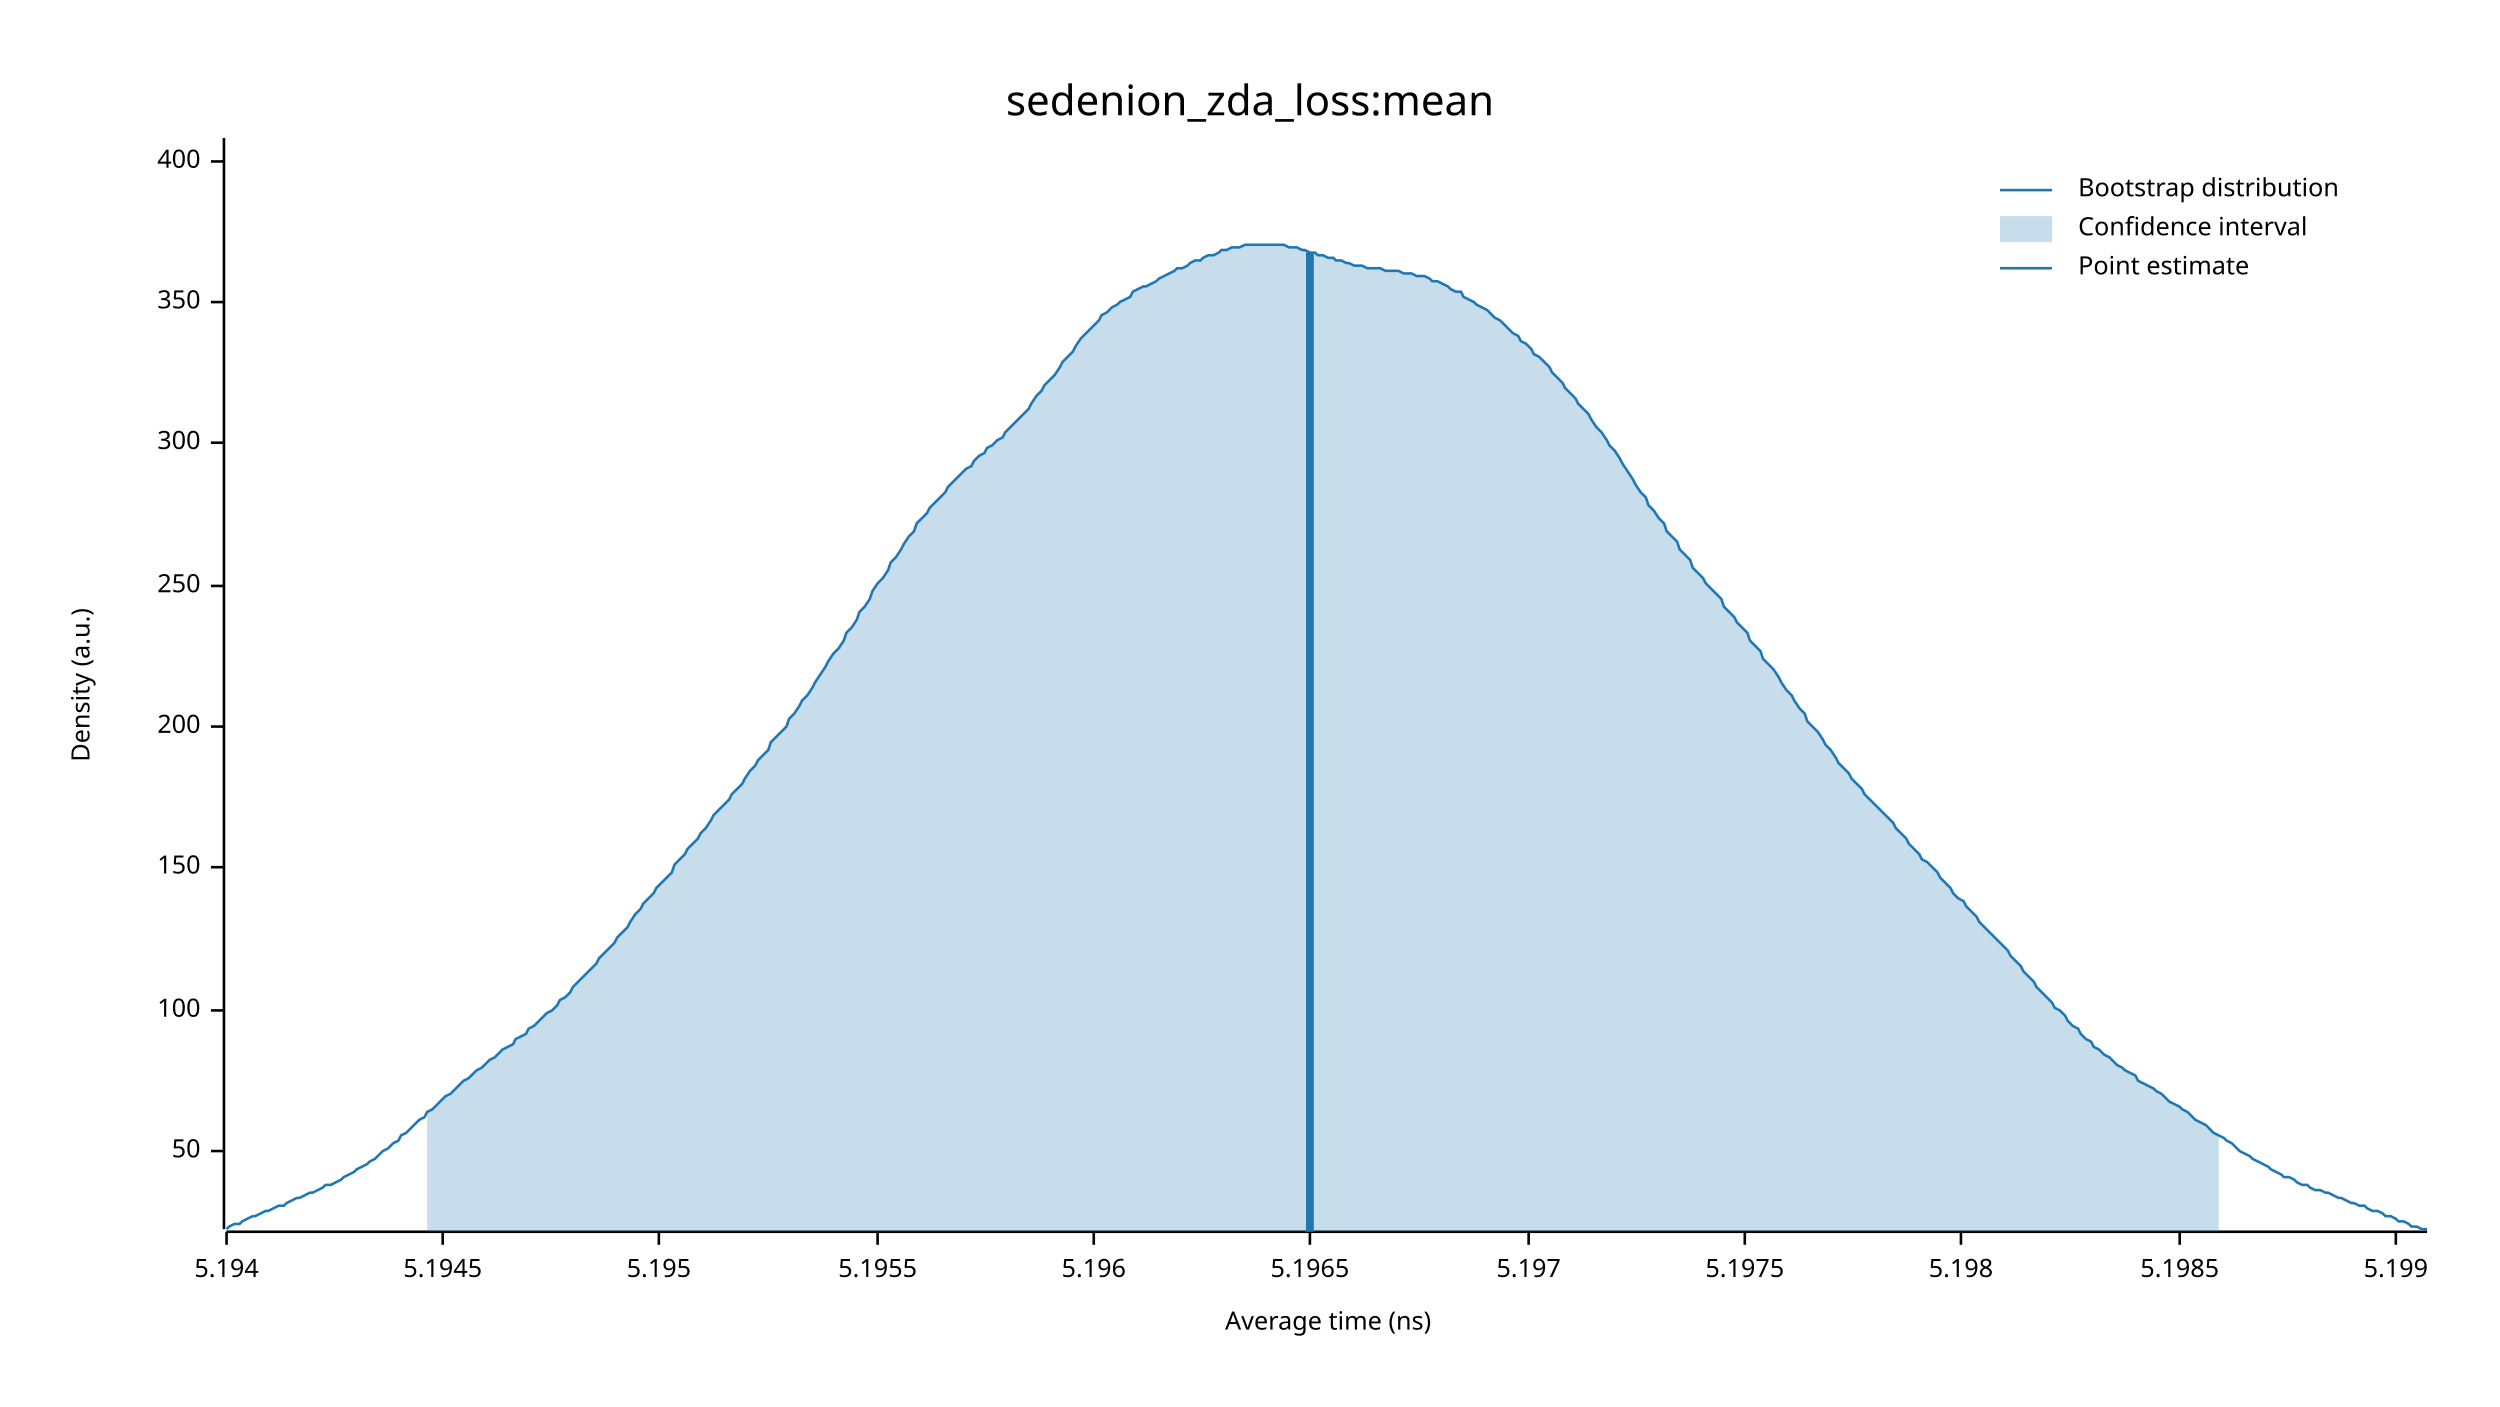
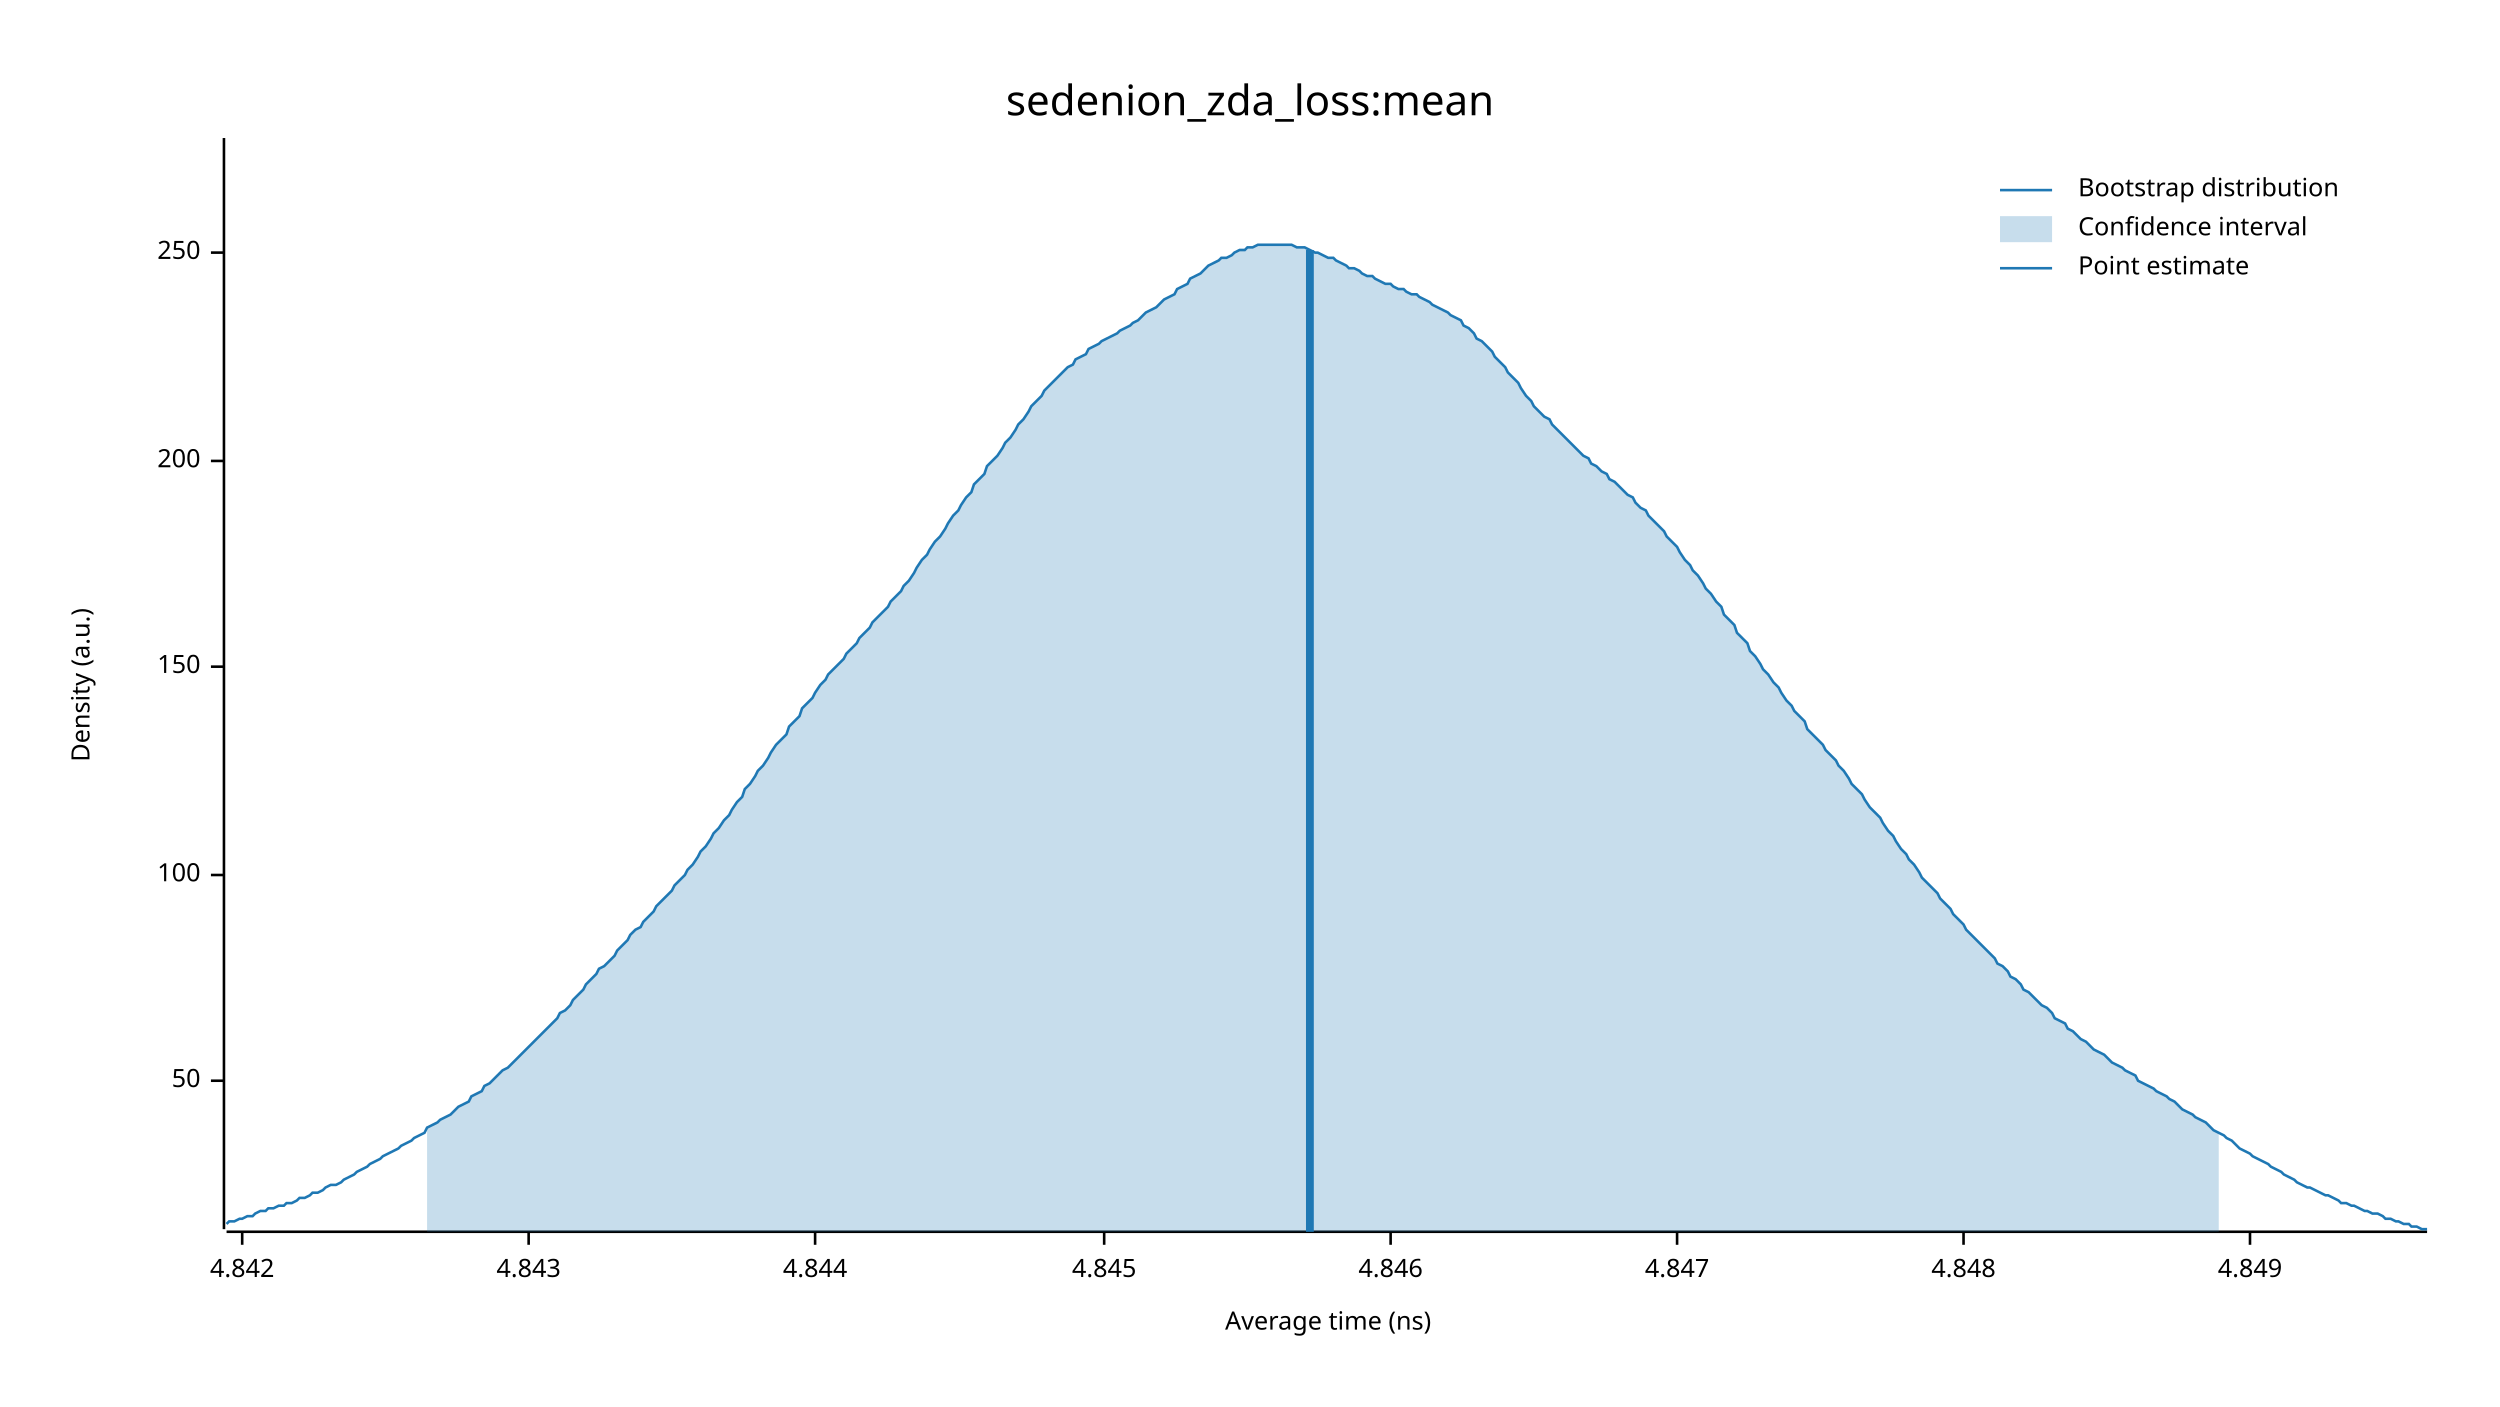
<svg xmlns="http://www.w3.org/2000/svg" width="960" height="540" viewBox="0 0 960 540">
  <text x="480" y="32" dy="0.76em" text-anchor="middle" font-family="sans-serif" font-size="16.129" opacity="1" fill="#000000">
sedenion_zda_loss:mean
</text>
  <text x="27" y="263" dy="0.76em" text-anchor="middle" font-family="sans-serif" font-size="9.677" opacity="1" fill="#000000" transform="rotate(270, 27, 263)">
Density (a.u.)
</text>
  <text x="510" y="513" dy="-0.5ex" text-anchor="middle" font-family="sans-serif" font-size="9.677" opacity="1" fill="#000000">
Average time (ns)
</text>
  <polyline fill="none" opacity="1" stroke="#000000" stroke-width="1" points="86,53 86,472 " />
-   <text x="77" y="442" dy="0.5ex" text-anchor="end" font-family="sans-serif" font-size="9.677" opacity="1" fill="#000000">
+   <text x="77" y="415" dy="0.5ex" text-anchor="end" font-family="sans-serif" font-size="9.677" opacity="1" fill="#000000">
50
</text>
-   <polyline fill="none" opacity="1" stroke="#000000" stroke-width="1" points="81,442 86,442 " />
-   <text x="77" y="388" dy="0.5ex" text-anchor="end" font-family="sans-serif" font-size="9.677" opacity="1" fill="#000000">
+   <polyline fill="none" opacity="1" stroke="#000000" stroke-width="1" points="81,415 86,415 " />
+   <text x="77" y="336" dy="0.5ex" text-anchor="end" font-family="sans-serif" font-size="9.677" opacity="1" fill="#000000">
100
</text>
-   <polyline fill="none" opacity="1" stroke="#000000" stroke-width="1" points="81,388 86,388 " />
-   <text x="77" y="333" dy="0.5ex" text-anchor="end" font-family="sans-serif" font-size="9.677" opacity="1" fill="#000000">
+   <polyline fill="none" opacity="1" stroke="#000000" stroke-width="1" points="81,336 86,336 " />
+   <text x="77" y="256" dy="0.5ex" text-anchor="end" font-family="sans-serif" font-size="9.677" opacity="1" fill="#000000">
150
</text>
-   <polyline fill="none" opacity="1" stroke="#000000" stroke-width="1" points="81,333 86,333 " />
-   <text x="77" y="279" dy="0.5ex" text-anchor="end" font-family="sans-serif" font-size="9.677" opacity="1" fill="#000000">
+   <polyline fill="none" opacity="1" stroke="#000000" stroke-width="1" points="81,256 86,256 " />
+   <text x="77" y="177" dy="0.5ex" text-anchor="end" font-family="sans-serif" font-size="9.677" opacity="1" fill="#000000">
200
</text>
-   <polyline fill="none" opacity="1" stroke="#000000" stroke-width="1" points="81,279 86,279 " />
-   <text x="77" y="225" dy="0.5ex" text-anchor="end" font-family="sans-serif" font-size="9.677" opacity="1" fill="#000000">
+   <polyline fill="none" opacity="1" stroke="#000000" stroke-width="1" points="81,177 86,177 " />
+   <text x="77" y="97" dy="0.5ex" text-anchor="end" font-family="sans-serif" font-size="9.677" opacity="1" fill="#000000">
250
</text>
-   <polyline fill="none" opacity="1" stroke="#000000" stroke-width="1" points="81,225 86,225 " />
-   <text x="77" y="170" dy="0.5ex" text-anchor="end" font-family="sans-serif" font-size="9.677" opacity="1" fill="#000000">
- 300
+   <polyline fill="none" opacity="1" stroke="#000000" stroke-width="1" points="81,97 86,97 " />
+   <polyline fill="none" opacity="1" stroke="#000000" stroke-width="1" points="87,473 932,473 " />
+   <text x="93" y="483" dy="0.76em" text-anchor="middle" font-family="sans-serif" font-size="9.677" opacity="1" fill="#000000">
+ 4.842
</text>
-   <polyline fill="none" opacity="1" stroke="#000000" stroke-width="1" points="81,170 86,170 " />
-   <text x="77" y="116" dy="0.5ex" text-anchor="end" font-family="sans-serif" font-size="9.677" opacity="1" fill="#000000">
- 350
+   <polyline fill="none" opacity="1" stroke="#000000" stroke-width="1" points="93,473 93,478 " />
+   <text x="203" y="483" dy="0.76em" text-anchor="middle" font-family="sans-serif" font-size="9.677" opacity="1" fill="#000000">
+ 4.843
</text>
-   <polyline fill="none" opacity="1" stroke="#000000" stroke-width="1" points="81,116 86,116 " />
-   <text x="77" y="62" dy="0.5ex" text-anchor="end" font-family="sans-serif" font-size="9.677" opacity="1" fill="#000000">
- 400
+   <polyline fill="none" opacity="1" stroke="#000000" stroke-width="1" points="203,473 203,478 " />
+   <text x="313" y="483" dy="0.76em" text-anchor="middle" font-family="sans-serif" font-size="9.677" opacity="1" fill="#000000">
+ 4.844
</text>
-   <polyline fill="none" opacity="1" stroke="#000000" stroke-width="1" points="81,62 86,62 " />
-   <polyline fill="none" opacity="1" stroke="#000000" stroke-width="1" points="87,473 932,473 " />
-   <text x="87" y="483" dy="0.76em" text-anchor="middle" font-family="sans-serif" font-size="9.677" opacity="1" fill="#000000">
- 5.194
+   <polyline fill="none" opacity="1" stroke="#000000" stroke-width="1" points="313,473 313,478 " />
+   <text x="424" y="483" dy="0.76em" text-anchor="middle" font-family="sans-serif" font-size="9.677" opacity="1" fill="#000000">
+ 4.845
</text>
-   <polyline fill="none" opacity="1" stroke="#000000" stroke-width="1" points="87,473 87,478 " />
-   <text x="170" y="483" dy="0.76em" text-anchor="middle" font-family="sans-serif" font-size="9.677" opacity="1" fill="#000000">
- 5.1945
+   <polyline fill="none" opacity="1" stroke="#000000" stroke-width="1" points="424,473 424,478 " />
+   <text x="534" y="483" dy="0.76em" text-anchor="middle" font-family="sans-serif" font-size="9.677" opacity="1" fill="#000000">
+ 4.846
</text>
-   <polyline fill="none" opacity="1" stroke="#000000" stroke-width="1" points="170,473 170,478 " />
-   <text x="253" y="483" dy="0.76em" text-anchor="middle" font-family="sans-serif" font-size="9.677" opacity="1" fill="#000000">
- 5.195
+   <polyline fill="none" opacity="1" stroke="#000000" stroke-width="1" points="534,473 534,478 " />
+   <text x="644" y="483" dy="0.76em" text-anchor="middle" font-family="sans-serif" font-size="9.677" opacity="1" fill="#000000">
+ 4.847
</text>
-   <polyline fill="none" opacity="1" stroke="#000000" stroke-width="1" points="253,473 253,478 " />
-   <text x="337" y="483" dy="0.76em" text-anchor="middle" font-family="sans-serif" font-size="9.677" opacity="1" fill="#000000">
- 5.1955
+   <polyline fill="none" opacity="1" stroke="#000000" stroke-width="1" points="644,473 644,478 " />
+   <text x="754" y="483" dy="0.76em" text-anchor="middle" font-family="sans-serif" font-size="9.677" opacity="1" fill="#000000">
+ 4.848
</text>
-   <polyline fill="none" opacity="1" stroke="#000000" stroke-width="1" points="337,473 337,478 " />
-   <text x="420" y="483" dy="0.76em" text-anchor="middle" font-family="sans-serif" font-size="9.677" opacity="1" fill="#000000">
- 5.196
+   <polyline fill="none" opacity="1" stroke="#000000" stroke-width="1" points="754,473 754,478 " />
+   <text x="864" y="483" dy="0.76em" text-anchor="middle" font-family="sans-serif" font-size="9.677" opacity="1" fill="#000000">
+ 4.849
</text>
-   <polyline fill="none" opacity="1" stroke="#000000" stroke-width="1" points="420,473 420,478 " />
-   <text x="503" y="483" dy="0.76em" text-anchor="middle" font-family="sans-serif" font-size="9.677" opacity="1" fill="#000000">
- 5.1965
- </text>
-   <polyline fill="none" opacity="1" stroke="#000000" stroke-width="1" points="503,473 503,478 " />
-   <text x="587" y="483" dy="0.76em" text-anchor="middle" font-family="sans-serif" font-size="9.677" opacity="1" fill="#000000">
- 5.197
- </text>
-   <polyline fill="none" opacity="1" stroke="#000000" stroke-width="1" points="587,473 587,478 " />
-   <text x="670" y="483" dy="0.76em" text-anchor="middle" font-family="sans-serif" font-size="9.677" opacity="1" fill="#000000">
- 5.1975
- </text>
-   <polyline fill="none" opacity="1" stroke="#000000" stroke-width="1" points="670,473 670,478 " />
-   <text x="753" y="483" dy="0.76em" text-anchor="middle" font-family="sans-serif" font-size="9.677" opacity="1" fill="#000000">
- 5.198
- </text>
-   <polyline fill="none" opacity="1" stroke="#000000" stroke-width="1" points="753,473 753,478 " />
-   <text x="837" y="483" dy="0.76em" text-anchor="middle" font-family="sans-serif" font-size="9.677" opacity="1" fill="#000000">
- 5.1985
- </text>
-   <polyline fill="none" opacity="1" stroke="#000000" stroke-width="1" points="837,473 837,478 " />
-   <text x="920" y="483" dy="0.76em" text-anchor="middle" font-family="sans-serif" font-size="9.677" opacity="1" fill="#000000">
- 5.199
- </text>
-   <polyline fill="none" opacity="1" stroke="#000000" stroke-width="1" points="920,473 920,478 " />
-   <polyline fill="none" opacity="1" stroke="#1F78B4" stroke-width="1" points="87,472 88,471 90,470 92,470 93,469 95,468 97,467 98,467 100,466 102,465 103,465 105,464 107,463 109,463 110,462 112,461 114,460 115,460 117,459 119,458 120,458 122,457 124,456 125,455 127,455 129,454 131,453 132,452 134,451 136,450 137,449 139,448 141,447 142,446 144,445 146,443 147,442 149,441 151,439 153,438 154,436 156,435 158,433 159,432 161,430 163,429 164,427 166,426 168,424 169,423 171,421 173,420 175,418 176,417 178,415 180,414 181,413 183,411 185,410 186,409 188,407 190,406 191,405 193,403 195,402 197,401 198,399 200,398 202,397 203,395 205,394 207,392 208,391 210,389 212,388 214,386 215,384 217,383 219,381 220,379 222,377 224,375 225,374 227,372 229,370 230,368 232,366 234,364 236,362 237,360 239,358 241,356 242,354 244,351 246,349 247,347 249,345 251,343 252,341 254,339 256,337 258,335 259,332 261,330 263,328 264,326 266,324 268,322 269,320 271,318 273,315 274,313 276,311 278,309 280,307 281,305 283,303 285,301 286,299 288,296 290,294 291,292 293,290 295,288 296,285 298,283 300,281 302,279 303,276 305,274 307,271 308,269 310,267 312,264 313,262 315,259 317,256 318,254 320,251 322,249 324,246 325,243 327,241 329,238 330,235 332,233 334,230 335,227 337,224 339,222 341,219 342,216 344,214 346,211 347,209 349,206 351,204 352,201 354,199 356,197 357,195 359,193 361,191 363,189 364,187 366,185 368,183 369,182 371,180 373,179 374,177 376,175 378,174 379,172 381,171 383,169 385,168 386,166 388,164 390,162 391,161 393,159 395,157 396,155 398,152 400,150 401,148 403,146 405,144 407,141 408,139 410,137 412,135 413,133 415,130 417,128 418,127 420,125 422,123 423,121 425,120 427,118 429,117 430,116 432,115 434,114 435,112 437,111 439,110 440,110 442,109 444,108 445,107 447,106 449,105 451,104 452,103 454,103 456,102 457,101 459,100 461,100 462,99 464,98 466,98 468,97 469,96 471,96 473,95 474,95 476,95 478,94 479,94 481,94 483,94 484,94 486,94 488,94 490,94 491,94 493,94 495,95 496,95 498,95 500,96 501,96 503,97 505,97 506,98 508,98 510,99 512,99 513,100 515,100 517,101 518,101 520,102 522,102 523,102 525,103 527,103 528,103 530,103 532,104 534,104 535,104 537,104 539,105 540,105 542,105 544,106 545,106 547,106 549,107 550,108 552,108 554,109 556,110 557,111 559,112 561,112 562,114 564,115 566,116 567,117 569,118 571,119 573,121 574,122 576,123 578,125 579,126 581,128 583,129 584,131 586,132 588,134 589,136 591,137 593,139 595,141 596,143 598,145 600,147 601,149 603,151 605,153 606,155 608,157 610,159 611,161 613,164 615,166 617,169 618,171 620,173 622,176 623,178 625,181 627,184 628,186 630,189 632,191 633,194 635,196 637,199 639,201 640,204 642,206 644,208 645,211 647,213 649,215 650,218 652,220 654,222 655,224 657,226 659,228 661,230 662,233 664,235 666,237 667,239 669,241 671,243 672,246 674,248 676,250 677,253 679,255 681,257 683,260 684,262 686,265 688,267 689,269 691,272 693,274 694,277 696,279 698,281 700,284 701,286 703,288 705,291 706,293 708,295 710,297 711,299 713,301 715,303 716,305 718,307 720,309 722,311 723,312 725,314 727,316 728,318 730,320 732,322 733,324 735,326 737,328 738,330 740,331 742,333 744,335 745,337 747,339 749,341 750,343 752,345 754,346 755,348 757,350 759,352 760,354 762,356 764,358 766,360 767,361 769,363 771,365 772,367 774,369 776,371 777,373 779,375 781,377 782,379 784,381 786,383 788,385 789,387 791,388 793,390 794,392 796,394 798,395 799,397 801,399 803,400 804,402 806,403 808,405 810,406 811,407 813,409 815,410 816,411 818,412 820,413 821,415 823,416 825,417 827,418 828,419 830,420 832,422 833,423 835,424 837,425 838,426 840,427 842,429 843,430 845,431 847,432 849,434 850,435 852,436 854,437 855,438 857,439 859,441 860,442 862,443 864,444 865,445 867,446 869,447 871,448 872,449 874,450 876,451 877,452 879,452 881,453 882,454 884,455 886,455 887,456 889,457 891,457 893,458 894,458 896,459 898,460 899,460 901,461 903,462 904,462 906,463 908,463 909,464 911,465 913,465 915,466 916,467 918,467 920,468 921,469 923,469 925,470 926,471 928,471 930,472 932,472 " />
-   <polygon opacity="0.25" fill="#1F78B4" points="164,427 166,426 168,424 169,423 171,421 173,420 175,418 176,417 178,415 180,414 181,413 183,411 185,410 186,409 188,407 190,406 191,405 193,403 195,402 197,401 198,399 200,398 202,397 203,395 205,394 207,392 208,391 210,389 212,388 214,386 215,384 217,383 219,381 220,379 222,377 224,375 225,374 227,372 229,370 230,368 232,366 234,364 236,362 237,360 239,358 241,356 242,354 244,351 246,349 247,347 249,345 251,343 252,341 254,339 256,337 258,335 259,332 261,330 263,328 264,326 266,324 268,322 269,320 271,318 273,315 274,313 276,311 278,309 280,307 281,305 283,303 285,301 286,299 288,296 290,294 291,292 293,290 295,288 296,285 298,283 300,281 302,279 303,276 305,274 307,271 308,269 310,267 312,264 313,262 315,259 317,256 318,254 320,251 322,249 324,246 325,243 327,241 329,238 330,235 332,233 334,230 335,227 337,224 339,222 341,219 342,216 344,214 346,211 347,209 349,206 351,204 352,201 354,199 356,197 357,195 359,193 361,191 363,189 364,187 366,185 368,183 369,182 371,180 373,179 374,177 376,175 378,174 379,172 381,171 383,169 385,168 386,166 388,164 390,162 391,161 393,159 395,157 396,155 398,152 400,150 401,148 403,146 405,144 407,141 408,139 410,137 412,135 413,133 415,130 417,128 418,127 420,125 422,123 423,121 425,120 427,118 429,117 430,116 432,115 434,114 435,112 437,111 439,110 440,110 442,109 444,108 445,107 447,106 449,105 451,104 452,103 454,103 456,102 457,101 459,100 461,100 462,99 464,98 466,98 468,97 469,96 471,96 473,95 474,95 476,95 478,94 479,94 481,94 483,94 484,94 486,94 488,94 490,94 491,94 493,94 495,95 496,95 498,95 500,96 501,96 503,97 505,97 506,98 508,98 510,99 512,99 513,100 515,100 517,101 518,101 520,102 522,102 523,102 525,103 527,103 528,103 530,103 532,104 534,104 535,104 537,104 539,105 540,105 542,105 544,106 545,106 547,106 549,107 550,108 552,108 554,109 556,110 557,111 559,112 561,112 562,114 564,115 566,116 567,117 569,118 571,119 573,121 574,122 576,123 578,125 579,126 581,128 583,129 584,131 586,132 588,134 589,136 591,137 593,139 595,141 596,143 598,145 600,147 601,149 603,151 605,153 606,155 608,157 610,159 611,161 613,164 615,166 617,169 618,171 620,173 622,176 623,178 625,181 627,184 628,186 630,189 632,191 633,194 635,196 637,199 639,201 640,204 642,206 644,208 645,211 647,213 649,215 650,218 652,220 654,222 655,224 657,226 659,228 661,230 662,233 664,235 666,237 667,239 669,241 671,243 672,246 674,248 676,250 677,253 679,255 681,257 683,260 684,262 686,265 688,267 689,269 691,272 693,274 694,277 696,279 698,281 700,284 701,286 703,288 705,291 706,293 708,295 710,297 711,299 713,301 715,303 716,305 718,307 720,309 722,311 723,312 725,314 727,316 728,318 730,320 732,322 733,324 735,326 737,328 738,330 740,331 742,333 744,335 745,337 747,339 749,341 750,343 752,345 754,346 755,348 757,350 759,352 760,354 762,356 764,358 766,360 767,361 769,363 771,365 772,367 774,369 776,371 777,373 779,375 781,377 782,379 784,381 786,383 788,385 789,387 791,388 793,390 794,392 796,394 798,395 799,397 801,399 803,400 804,402 806,403 808,405 810,406 811,407 813,409 815,410 816,411 818,412 820,413 821,415 823,416 825,417 827,418 828,419 830,420 832,422 833,423 835,424 837,425 838,426 840,427 842,429 843,430 845,431 847,432 849,434 850,435 852,436 852,473 164,473 " />
-   <polyline fill="none" opacity="1" stroke="#1F78B4" stroke-width="3" points="503,473 503,97 " />
+   <polyline fill="none" opacity="1" stroke="#000000" stroke-width="1" points="864,473 864,478 " />
+   <polyline fill="none" opacity="1" stroke="#1F78B4" stroke-width="1" points="87,470 88,469 90,469 92,468 93,468 95,467 97,467 98,466 100,465 102,465 103,464 105,464 107,463 109,463 110,462 112,462 114,461 115,460 117,460 119,459 120,458 122,458 124,457 125,456 127,455 129,455 131,454 132,453 134,452 136,451 137,450 139,449 141,448 142,447 144,446 146,445 147,444 149,443 151,442 153,441 154,440 156,439 158,438 159,437 161,436 163,435 164,433 166,432 168,431 169,430 171,429 173,428 175,426 176,425 178,424 180,423 181,421 183,420 185,419 186,417 188,416 190,414 191,413 193,411 195,410 197,408 198,407 200,405 202,403 203,402 205,400 207,398 208,397 210,395 212,393 214,391 215,389 217,388 219,386 220,384 222,382 224,380 225,378 227,376 229,374 230,372 232,371 234,369 236,367 237,365 239,363 241,361 242,359 244,357 246,356 247,354 249,352 251,350 252,348 254,346 256,344 258,342 259,340 261,338 263,336 264,334 266,332 268,329 269,327 271,325 273,322 274,320 276,318 278,315 280,313 281,311 283,308 285,306 286,303 288,301 290,298 291,296 293,294 295,291 296,289 298,286 300,284 302,282 303,279 305,277 307,275 308,272 310,270 312,268 313,266 315,263 317,261 318,259 320,257 322,255 324,253 325,251 327,249 329,247 330,245 332,243 334,241 335,239 337,237 339,235 341,233 342,231 344,229 346,227 347,225 349,223 351,220 352,218 354,215 356,213 357,211 359,208 361,206 363,203 364,201 366,198 368,196 369,194 371,191 373,189 374,186 376,184 378,182 379,179 381,177 383,175 385,172 386,170 388,168 390,165 391,163 393,161 395,158 396,156 398,154 400,152 401,150 403,148 405,146 407,144 408,143 410,141 412,140 413,138 415,137 417,136 418,134 420,133 422,132 423,131 425,130 427,129 429,128 430,127 432,126 434,125 435,124 437,123 439,121 440,120 442,119 444,118 445,117 447,115 449,114 451,113 452,111 454,110 456,109 457,107 459,106 461,105 462,104 464,102 466,101 468,100 469,99 471,99 473,98 474,97 476,96 478,96 479,95 481,95 483,94 484,94 486,94 488,94 490,94 491,94 493,94 495,94 496,94 498,95 500,95 501,95 503,96 505,97 506,97 508,98 510,99 512,99 513,100 515,101 517,102 518,103 520,103 522,104 523,105 525,106 527,106 528,107 530,108 532,109 534,109 535,110 537,111 539,111 540,112 542,113 544,113 545,114 547,115 549,116 550,117 552,118 554,119 556,120 557,121 559,122 561,123 562,125 564,126 566,128 567,130 569,131 571,133 573,135 574,137 576,139 578,141 579,143 581,145 583,147 584,149 586,152 588,154 589,156 591,158 593,160 595,161 596,163 598,165 600,167 601,168 603,170 605,172 606,173 608,175 610,176 611,178 613,179 615,181 617,182 618,184 620,185 622,187 623,188 625,190 627,191 628,193 630,195 632,196 633,198 635,200 637,202 639,204 640,206 642,208 644,210 645,212 647,215 649,217 650,219 652,221 654,224 655,226 657,228 659,231 661,233 662,236 664,238 666,240 667,243 669,245 671,247 672,250 674,252 676,255 677,257 679,259 681,262 683,264 684,266 686,269 688,271 689,273 691,275 693,277 694,280 696,282 698,284 700,286 701,288 703,290 705,292 706,294 708,296 710,299 711,301 713,303 715,305 716,307 718,310 720,312 722,314 723,316 725,319 727,321 728,323 730,326 732,328 733,330 735,332 737,335 738,337 740,339 742,341 744,343 745,345 747,347 749,349 750,351 752,353 754,355 755,357 757,359 759,361 760,362 762,364 764,366 766,368 767,370 769,371 771,373 772,375 774,376 776,378 777,380 779,381 781,383 782,384 784,386 786,387 788,389 789,391 791,392 793,393 794,395 796,396 798,398 799,399 801,400 803,402 804,403 806,404 808,405 810,407 811,408 813,409 815,410 816,411 818,412 820,413 821,415 823,416 825,417 827,418 828,419 830,420 832,421 833,422 835,423 837,425 838,426 840,427 842,428 843,429 845,430 847,431 849,433 850,434 852,435 854,436 855,437 857,438 859,440 860,441 862,442 864,443 865,444 867,445 869,446 871,447 872,448 874,449 876,450 877,451 879,452 881,453 882,454 884,455 886,456 887,456 889,457 891,458 893,459 894,459 896,460 898,461 899,462 901,462 903,463 904,463 906,464 908,465 909,465 911,466 913,466 915,467 916,468 918,468 920,469 921,469 923,470 925,470 926,471 928,471 930,472 932,472 " />
+   <polygon opacity="0.25" fill="#1F78B4" points="164,433 166,432 168,431 169,430 171,429 173,428 175,426 176,425 178,424 180,423 181,421 183,420 185,419 186,417 188,416 190,414 191,413 193,411 195,410 197,408 198,407 200,405 202,403 203,402 205,400 207,398 208,397 210,395 212,393 214,391 215,389 217,388 219,386 220,384 222,382 224,380 225,378 227,376 229,374 230,372 232,371 234,369 236,367 237,365 239,363 241,361 242,359 244,357 246,356 247,354 249,352 251,350 252,348 254,346 256,344 258,342 259,340 261,338 263,336 264,334 266,332 268,329 269,327 271,325 273,322 274,320 276,318 278,315 280,313 281,311 283,308 285,306 286,303 288,301 290,298 291,296 293,294 295,291 296,289 298,286 300,284 302,282 303,279 305,277 307,275 308,272 310,270 312,268 313,266 315,263 317,261 318,259 320,257 322,255 324,253 325,251 327,249 329,247 330,245 332,243 334,241 335,239 337,237 339,235 341,233 342,231 344,229 346,227 347,225 349,223 351,220 352,218 354,215 356,213 357,211 359,208 361,206 363,203 364,201 366,198 368,196 369,194 371,191 373,189 374,186 376,184 378,182 379,179 381,177 383,175 385,172 386,170 388,168 390,165 391,163 393,161 395,158 396,156 398,154 400,152 401,150 403,148 405,146 407,144 408,143 410,141 412,140 413,138 415,137 417,136 418,134 420,133 422,132 423,131 425,130 427,129 429,128 430,127 432,126 434,125 435,124 437,123 439,121 440,120 442,119 444,118 445,117 447,115 449,114 451,113 452,111 454,110 456,109 457,107 459,106 461,105 462,104 464,102 466,101 468,100 469,99 471,99 473,98 474,97 476,96 478,96 479,95 481,95 483,94 484,94 486,94 488,94 490,94 491,94 493,94 495,94 496,94 498,95 500,95 501,95 503,96 505,97 506,97 508,98 510,99 512,99 513,100 515,101 517,102 518,103 520,103 522,104 523,105 525,106 527,106 528,107 530,108 532,109 534,109 535,110 537,111 539,111 540,112 542,113 544,113 545,114 547,115 549,116 550,117 552,118 554,119 556,120 557,121 559,122 561,123 562,125 564,126 566,128 567,130 569,131 571,133 573,135 574,137 576,139 578,141 579,143 581,145 583,147 584,149 586,152 588,154 589,156 591,158 593,160 595,161 596,163 598,165 600,167 601,168 603,170 605,172 606,173 608,175 610,176 611,178 613,179 615,181 617,182 618,184 620,185 622,187 623,188 625,190 627,191 628,193 630,195 632,196 633,198 635,200 637,202 639,204 640,206 642,208 644,210 645,212 647,215 649,217 650,219 652,221 654,224 655,226 657,228 659,231 661,233 662,236 664,238 666,240 667,243 669,245 671,247 672,250 674,252 676,255 677,257 679,259 681,262 683,264 684,266 686,269 688,271 689,273 691,275 693,277 694,280 696,282 698,284 700,286 701,288 703,290 705,292 706,294 708,296 710,299 711,301 713,303 715,305 716,307 718,310 720,312 722,314 723,316 725,319 727,321 728,323 730,326 732,328 733,330 735,332 737,335 738,337 740,339 742,341 744,343 745,345 747,347 749,349 750,351 752,353 754,355 755,357 757,359 759,361 760,362 762,364 764,366 766,368 767,370 769,371 771,373 772,375 774,376 776,378 777,380 779,381 781,383 782,384 784,386 786,387 788,389 789,391 791,392 793,393 794,395 796,396 798,398 799,399 801,400 803,402 804,403 806,404 808,405 810,407 811,408 813,409 815,410 816,411 818,412 820,413 821,415 823,416 825,417 827,418 828,419 830,420 832,421 833,422 835,423 837,425 838,426 840,427 842,428 843,429 845,430 847,431 849,433 850,434 852,435 852,473 164,473 " />
+   <polyline fill="none" opacity="1" stroke="#1F78B4" stroke-width="3" points="503,473 503,96 " />
  <text x="798" y="68" dy="0.76em" text-anchor="start" font-family="sans-serif" font-size="9.677" opacity="1" fill="#000000">
Bootstrap distribution
</text>
  <text x="798" y="83" dy="0.76em" text-anchor="start" font-family="sans-serif" font-size="9.677" opacity="1" fill="#000000">
Confidence interval
</text>
  <text x="798" y="98" dy="0.76em" text-anchor="start" font-family="sans-serif" font-size="9.677" opacity="1" fill="#000000">
Point estimate
</text>
  <polyline fill="none" opacity="1" stroke="#1F78B4" stroke-width="1" points="768,73 788,73 " />
  <rect x="768" y="83" width="20" height="10" opacity="0.25" fill="#1F78B4" stroke="none" />
  <polyline fill="none" opacity="1" stroke="#1F78B4" stroke-width="1" points="768,103 788,103 " />
</svg>
